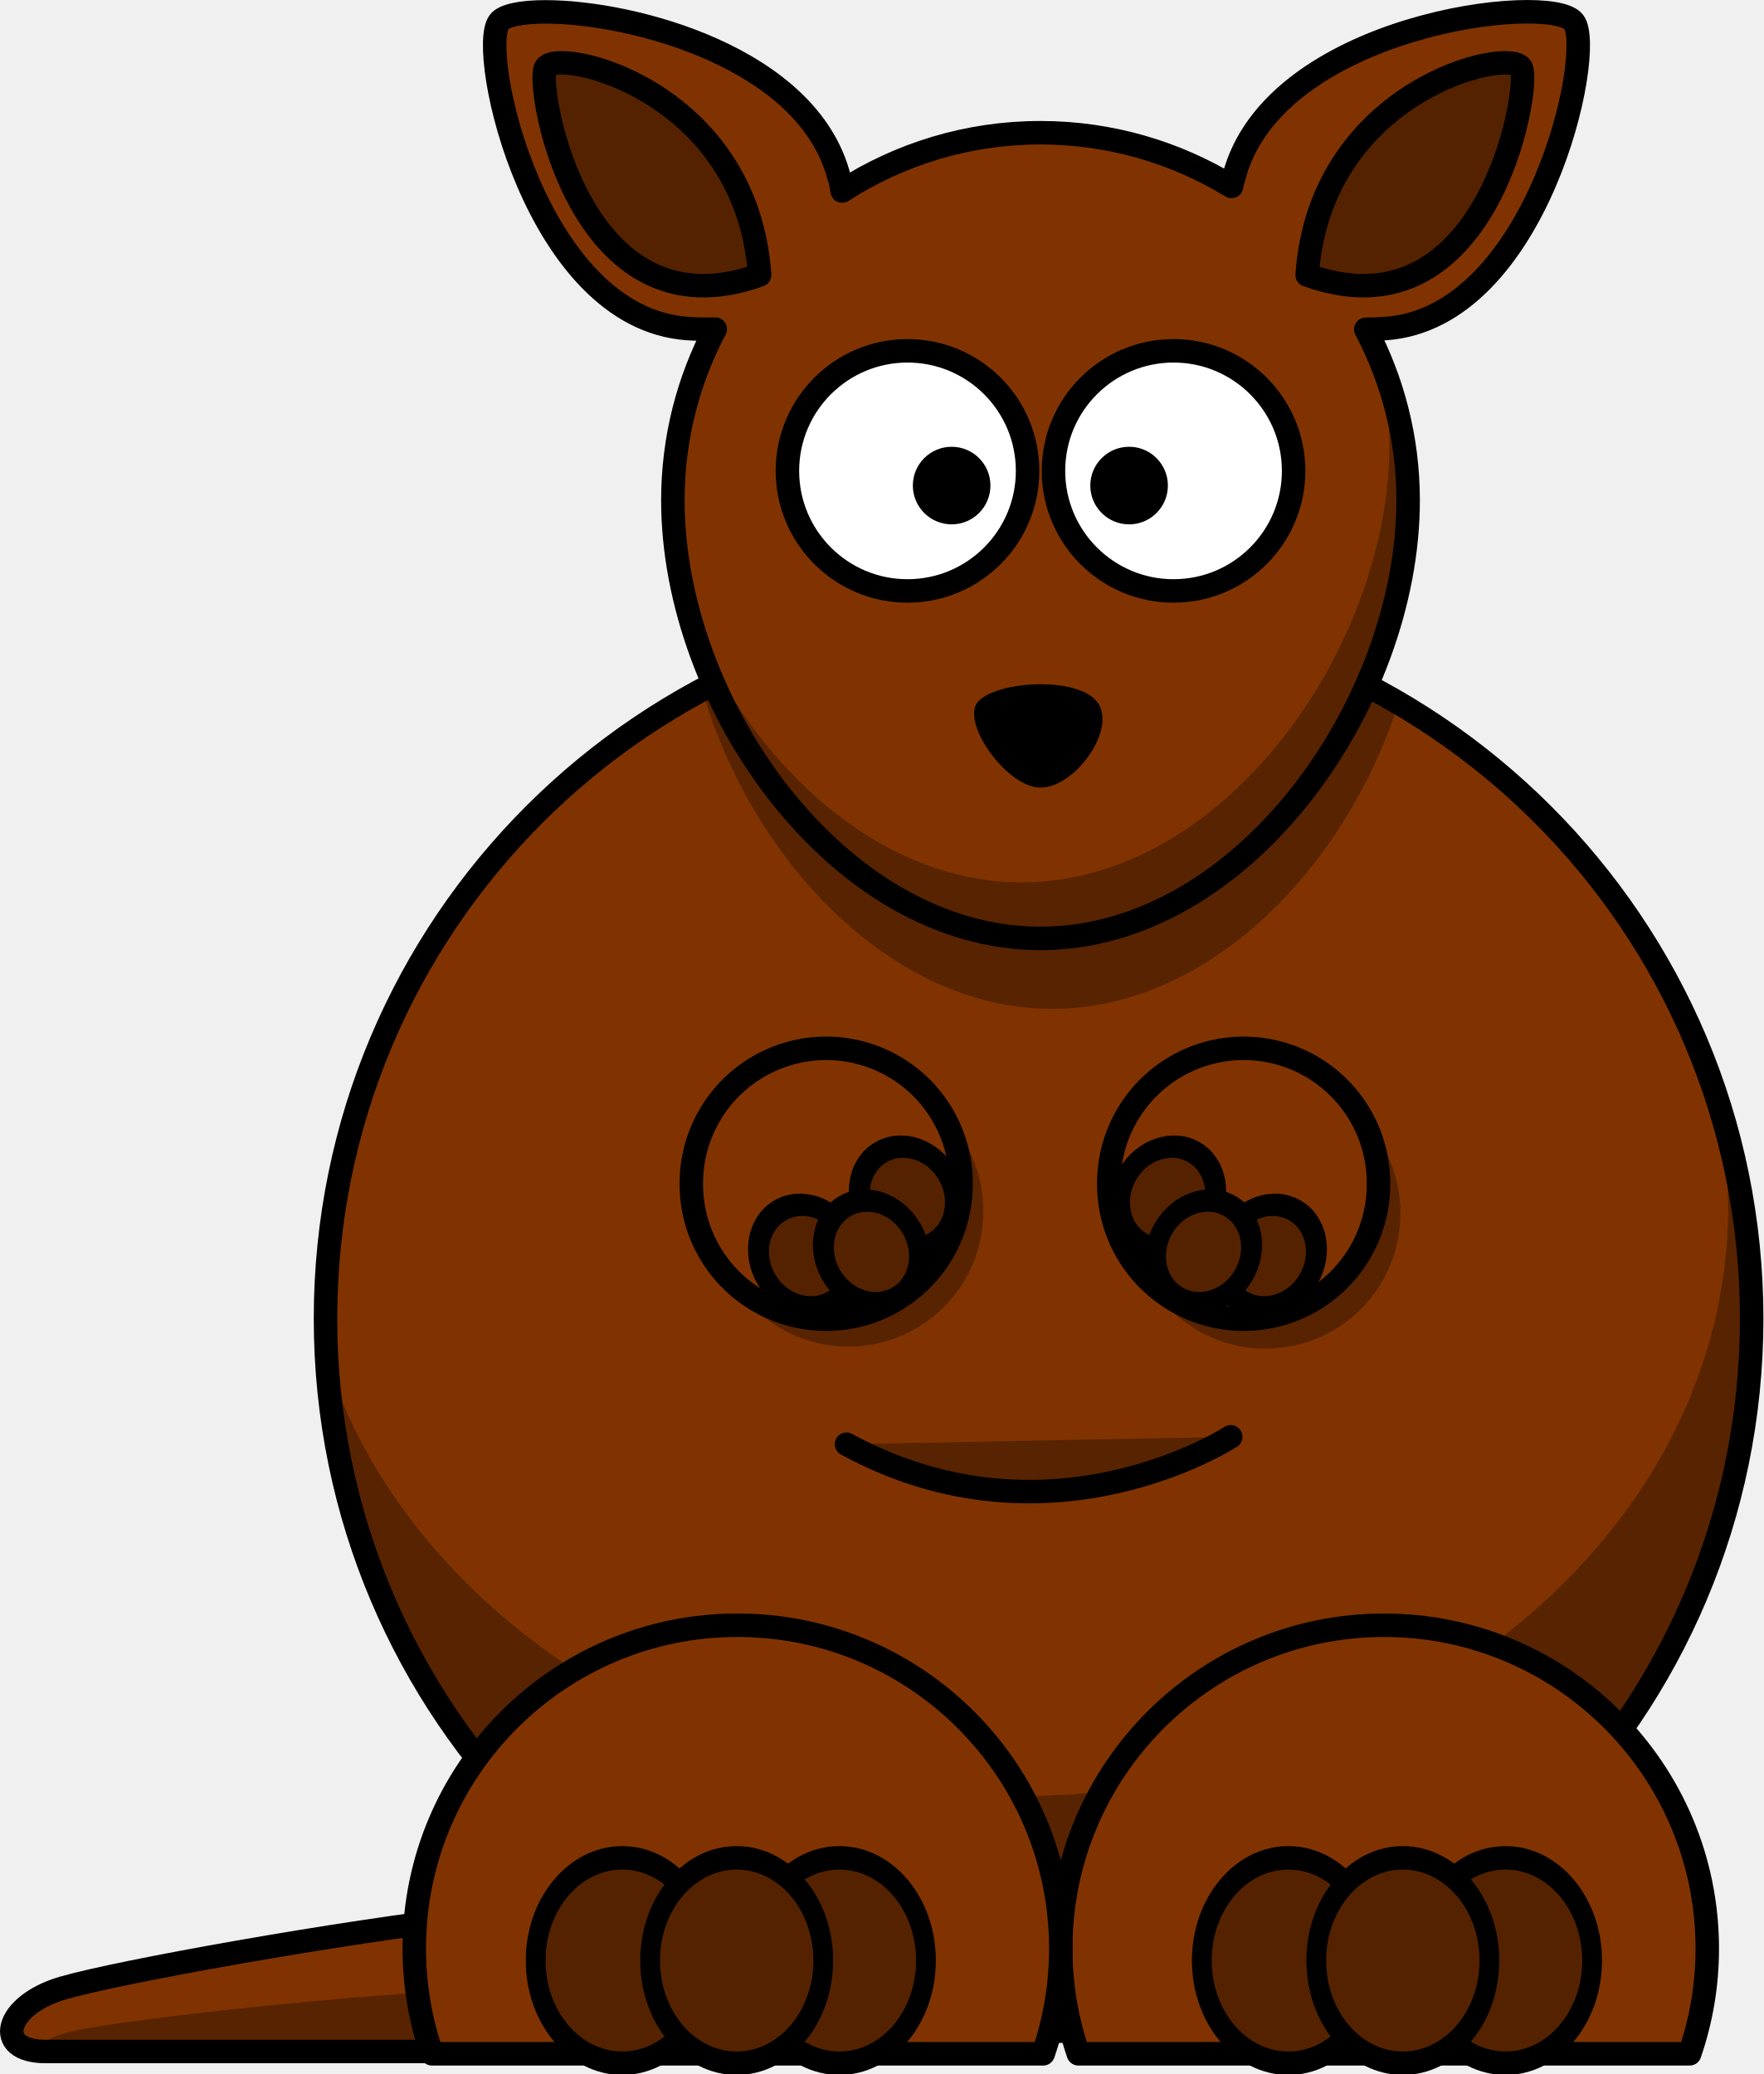
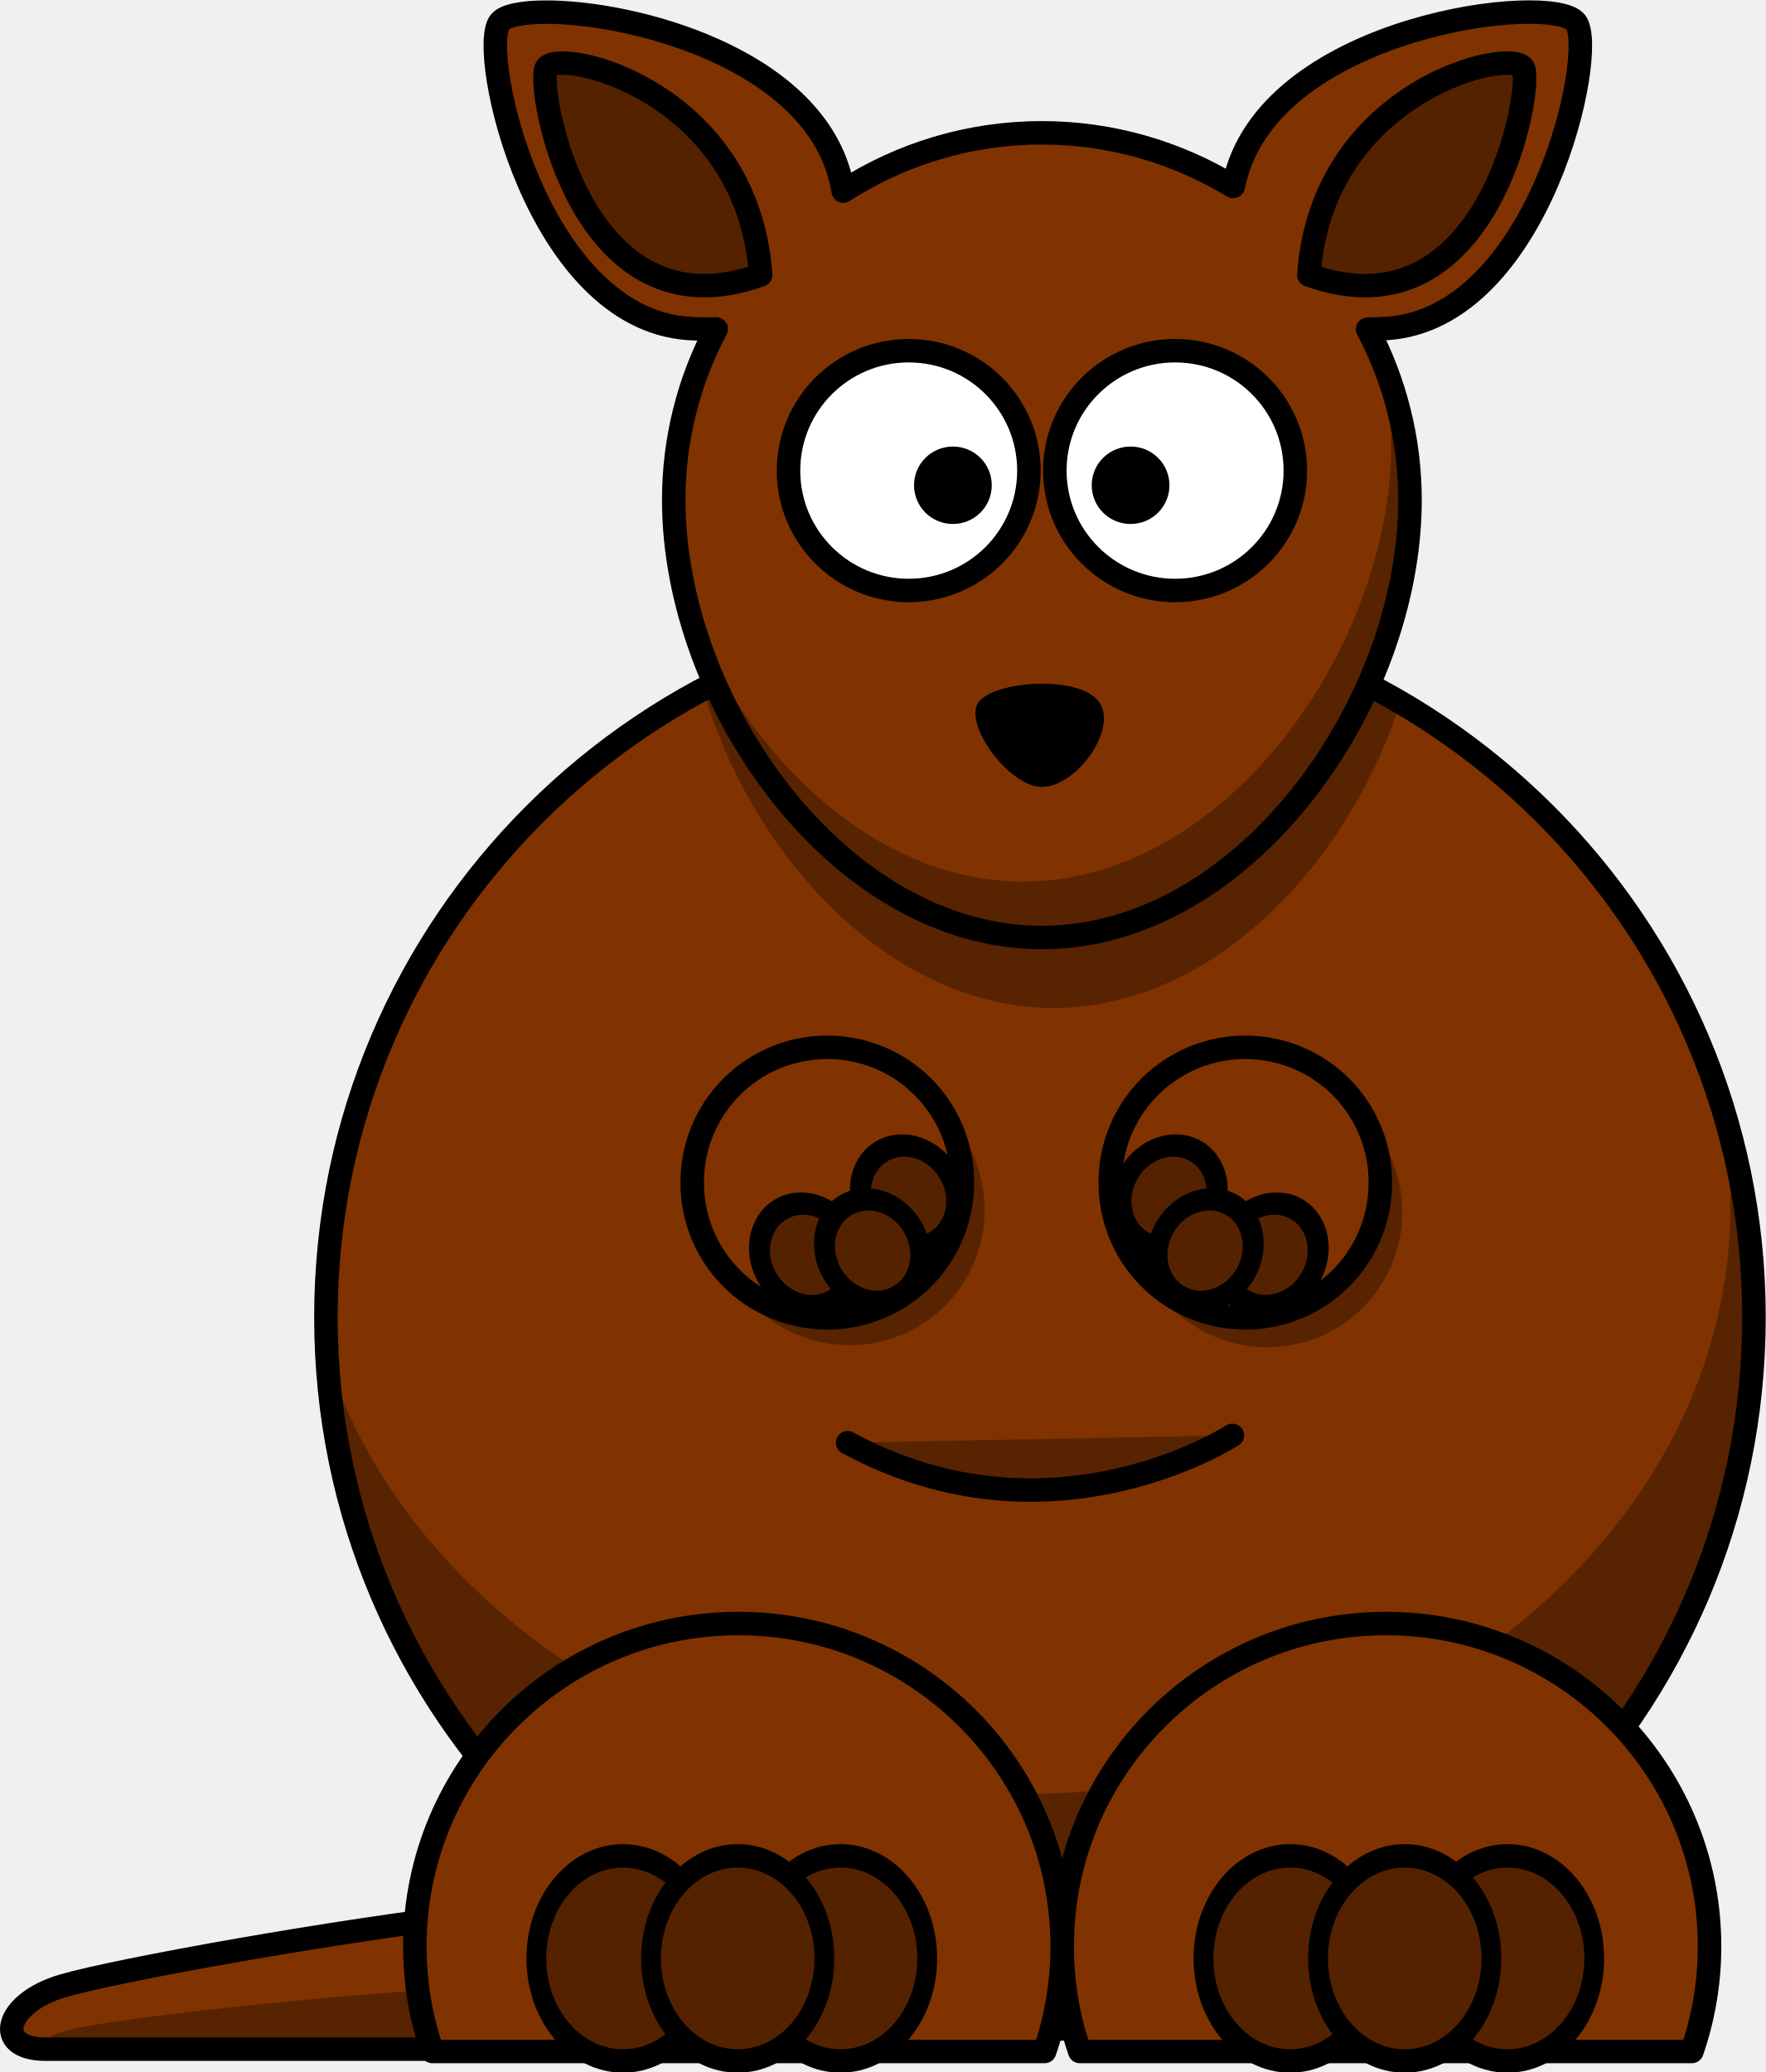
- <svg xmlns="http://www.w3.org/2000/svg" viewBox="0 0 300.457 353.435">
-   <g transform="translate(-215.23 -337.26)">
-     <path d="m336 686.86h-113c-9 0-7.033-7.885 2.893-10.797 9.526-2.795 47.32-9.567 70.607-12.203 26.5-3 59-5.5 59-5.5l-19.5 28.5z" fill="#803300" fill-rule="evenodd" stroke="#000" stroke-width="4" />
-     <path d="m344.19 674.91c-11.947 0.175-29.178 0.505-45.094 1.188-23.415 1.004-61.584 5.127-71.281 7.25-3.158 0.691-5.6 1.898-7.156 3.281 0.677 0.141 1.457 0.25 2.344 0.25h113l8.188-11.969z" fill-opacity=".314" fill-rule="evenodd" />
-     <path d="m513.69 561.96a121.5 121.5 0 1 1 -243 0 121.5 121.5 0 1 1 243 0z" fill="#803300" stroke="#000" stroke-linecap="round" stroke-linejoin="round" stroke-width="4" />
-     <path d="m392.19 440.47c-12.925 0-25.375 2.037-37.062 5.781 10.514-2.455 21.602-3.781 33.062-3.781 31.438 0 60.108 9.878 81.688 26.094-21.064-17.541-48.154-28.094-77.688-28.094zm115.06 82.375c1.594 6.488 2.438 13.187 2.438 20.062 1e-5 55.444-54.433 100.44-121.5 100.44-56.084 2e-5 -103.31-31.459-117.28-74.188 3.724 63.725 56.628 114.31 121.28 114.31 67.067 0 121.5-54.433 121.5-121.5 0-13.683-2.261-26.849-6.438-39.125z" fill-opacity=".314" />
-     <path d="m392.19 440.47c-20.721 0-40.236 5.185-57.312 14.344 8.088 28.248 31.719 54.375 59.625 54.375 27.168 1e-5 50.324-24.751 59-52.125-18-10.548-38.957-16.594-61.312-16.594z" fill-opacity=".314" />
-     <path d="m308.22 339.28c-4.131-0.001-7.071 0.594-7.938 1.719-3.75 4.868 6.144 50.451 32.094 52.25 1.673 0.116 3.244 0.124 4.719 0.094-4.605 8.719-7.219 18.648-7.219 29.188 0 34.576 28.049 74.644 62.625 74.644s62.656-40.068 62.656-74.644c0-10.53-2.622-20.443-7.219-29.156 1.062-0.009 2.186-0.045 3.344-0.125 25.95-1.799 35.844-47.382 32.094-52.25-3.962-5.143-51.192 0.411-57.906 26.438-0.079 0.159-0.24 0.73-0.406 1.594-9.492-5.792-20.637-9.156-32.562-9.156-12.446 0-24.028 3.671-33.781 9.938-0.2-1.27-0.431-2.175-0.531-2.375-5.245-20.333-35.214-28.152-49.969-28.156z" fill="#803300" stroke="#000" stroke-linecap="round" stroke-linejoin="round" stroke-width="4" />
-     <path transform="matrix(.46795 0 0 .46795 176.85 345.79)" d="m440.04 422.84a49.103 49.103 0 1 1 -98.205 0 49.103 49.103 0 1 1 98.205 0z" fill-opacity=".314" />
-     <path transform="matrix(.46795 0 0 .46795 173.06 341.12)" d="m440.04 422.84a49.103 49.103 0 1 1 -98.205 0 49.103 49.103 0 1 1 98.205 0z" fill="#803300" stroke="#000" stroke-linecap="round" stroke-linejoin="round" stroke-width="8.548" />
-     <path transform="matrix(.46795 0 0 .46795 247.91 346.14)" d="m440.04 422.84a49.103 49.103 0 1 1 -98.205 0 49.103 49.103 0 1 1 98.205 0z" fill-opacity=".314" />
-     <path transform="matrix(.46795 0 0 .46795 244.19 341.12)" d="m440.04 422.84a49.103 49.103 0 1 1 -98.205 0 49.103 49.103 0 1 1 98.205 0z" fill="#803300" stroke="#000" stroke-linecap="round" stroke-linejoin="round" stroke-width="8.548" />
-     <path d="m451.06 614.22c-30.406 0-55.094 24.688-55.094 55.094 0 6.287 1.058 12.308 3 17.938h104.16c1.942-5.629 3-11.651 3-17.938 0-30.406-24.657-55.094-55.062-55.094z" fill="#803300" stroke="#000" stroke-linecap="round" stroke-linejoin="round" stroke-width="4" />
-     <path d="m340.88 614.22c-30.406 0-55.062 24.688-55.062 55.094 0 6.287 1.058 12.308 3 17.938h104.16c1.942-5.629 3-11.651 3-17.938 0-30.406-24.688-55.094-55.094-55.094z" fill="#803300" stroke="#000" stroke-linecap="round" stroke-linejoin="round" stroke-width="4" />
-     <path transform="matrix(2.1667 0 0 2.1667 -414.44 -478.21)" d="m371.42 413.4a9.443 9.443 0 1 1 -18.886 0 9.443 9.443 0 1 1 18.886 0z" fill="#fff" stroke="#000" stroke-linecap="round" stroke-linejoin="round" stroke-width="1.846" />
-     <path transform="matrix(2.1667 0 0 2.1667 -369.11 -478.21)" d="m371.42 413.4a9.443 9.443 0 1 1 -18.886 0 9.443 9.443 0 1 1 18.886 0z" fill="#fff" stroke="#000" stroke-linecap="round" stroke-linejoin="round" stroke-width="1.846" />
-     <path transform="translate(6.9066 -6.9247)" d="m377.08 426.93a6.61 6.61 0 1 1 -13.22 0 6.61 6.61 0 1 1 13.22 0z" />
-     <path transform="translate(37.142 -6.9247)" d="m377.08 426.93a6.61 6.61 0 1 1 -13.22 0 6.61 6.61 0 1 1 13.22 0z" />
-     <path d="m381.93 456.77c3.339-3.561 17.512-4.335 20.476 0.445s-4.451 14.69-10.238 14.244c-5.77-0.444-13.362-11.358-10.238-14.69z" fill-rule="evenodd" />
-     <path d="m359.46 583.37c34.624 18.886 65.47-1.259 65.47-1.259" fill-opacity=".314" fill-rule="evenodd" stroke="#000" stroke-linecap="round" stroke-width="4" />
-     <path d="m344.66 384.13c-2.203-31.791-34.938-39.03-36.512-35.253s5.981 46.27 36.512 35.253z" fill="#520" fill-rule="evenodd" stroke="#000" stroke-linejoin="round" stroke-width="4" />
-     <path d="m437.95 384.13c2.203-31.791 34.938-39.03 36.512-35.253s-5.981 46.27-36.512 35.253z" fill="#520" fill-rule="evenodd" stroke="#000" stroke-linejoin="round" stroke-width="4" />
-     <path transform="matrix(.84286 0 0 1 37.629 -.5)" d="m354 671.86a17.5 17.5 0 1 1 -35 0 17.5 17.5 0 1 1 35 0z" fill="#520" stroke="#000" stroke-linecap="round" stroke-linejoin="round" stroke-width="4" />
-     <path transform="matrix(.84286 0 0 1 74.629 -.5)" d="m354 671.86a17.5 17.5 0 1 1 -35 0 17.5 17.5 0 1 1 35 0z" fill="#520" stroke="#000" stroke-linecap="round" stroke-linejoin="round" stroke-width="4" />
-     <path transform="matrix(.84286 0 0 1 57.129 -.5)" d="m354 671.86a17.5 17.5 0 1 1 -35 0 17.5 17.5 0 1 1 35 0z" fill="#520" stroke="#000" stroke-linecap="round" stroke-linejoin="round" stroke-width="4" />
-     <path transform="matrix(.84286 0 0 1 151.13 -.5)" d="m354 671.86a17.5 17.5 0 1 1 -35 0 17.5 17.5 0 1 1 35 0z" fill="#520" stroke="#000" stroke-linecap="round" stroke-linejoin="round" stroke-width="4" />
-     <path transform="matrix(.84286 0 0 1 188.13 -.5)" d="m354 671.86a17.5 17.5 0 1 1 -35 0 17.5 17.5 0 1 1 35 0z" fill="#520" stroke="#000" stroke-linecap="round" stroke-linejoin="round" stroke-width="4" />
-     <path transform="matrix(.84286 0 0 1 170.63 -.5)" d="m354 671.86a17.5 17.5 0 1 1 -35 0 17.5 17.5 0 1 1 35 0z" fill="#520" stroke="#000" stroke-linecap="round" stroke-linejoin="round" stroke-width="4" />
-     <path d="m450.22 398.28c1.141 4.715 1.75 9.654 1.75 14.719 0 34.576-28.08 74.625-62.656 74.625-25.201-1e-5 -46.911-21.288-56.844-46.219 7.692 28.784 31.66 55.781 60.031 55.781 34.576 1e-5 62.656-40.08 62.656-74.656 0-8.604-1.758-16.788-4.906-24.25h-0.031z" fill-opacity=".314" />
-     <path transform="matrix(.39134 -.22594 .25714 .44538 48.209 328.11)" d="m354 671.86a17.5 17.5 0 1 1 -35 0 17.5 17.5 0 1 1 35 0z" fill="#520" stroke="#000" stroke-linecap="round" stroke-linejoin="round" stroke-width="7.618" />
-     <path transform="matrix(.39134 -.22594 .25714 .44538 65.388 318.2)" d="m354 671.86a17.5 17.5 0 1 1 -35 0 17.5 17.5 0 1 1 35 0z" fill="#520" stroke="#000" stroke-linecap="round" stroke-linejoin="round" stroke-width="7.618" />
-     <path transform="matrix(.39134 -.22594 .25714 .44538 59.263 327.39)" d="m354 671.86a17.5 17.5 0 1 1 -35 0 17.5 17.5 0 1 1 35 0z" fill="#520" stroke="#000" stroke-linecap="round" stroke-linejoin="round" stroke-width="7.618" />
-     <path transform="matrix(-.39134 -.22594 -.25714 .44538 735.79 328.11)" d="m354 671.86a17.5 17.5 0 1 1 -35 0 17.5 17.5 0 1 1 35 0z" fill="#520" stroke="#000" stroke-linecap="round" stroke-linejoin="round" stroke-width="7.618" />
-     <path transform="matrix(-.39134 -.22594 -.25714 .44538 718.61 318.2)" d="m354 671.86a17.5 17.5 0 1 1 -35 0 17.5 17.5 0 1 1 35 0z" fill="#520" stroke="#000" stroke-linecap="round" stroke-linejoin="round" stroke-width="7.618" />
-     <path transform="matrix(-.39134 -.22594 -.25714 .44538 724.74 327.39)" d="m354 671.86a17.5 17.5 0 1 1 -35 0 17.5 17.5 0 1 1 35 0z" fill="#520" stroke="#000" stroke-linecap="round" stroke-linejoin="round" stroke-width="7.618" />
+ <svg xmlns="http://www.w3.org/2000/svg" width="75px" height="px" viewBox="0 0 75 88" version="1.1">
+   <g id="surface1">
+     <path style="fill-rule:evenodd;fill:rgb(50.196%,20%,0%);fill-opacity:1;stroke-width:4;stroke-linecap:butt;stroke-linejoin:miter;stroke:rgb(0%,0%,0%);stroke-opacity:1;stroke-miterlimit:4;" d="M 336.007 686.854 L 223.007 686.854 C 213.994 686.854 215.965 678.976 225.887 676.057 C 235.417 673.264 273.209 666.5 296.494 663.864 C 323.003 660.866 355.506 658.355 355.506 658.355 Z M 336.007 686.854 " transform="matrix(0.24962,0,0,0.248913,-53.72572,-83.93566)" />
+     <path style=" stroke:none;fill-rule:evenodd;fill:rgb(0%,0%,0%);fill-opacity:0.314;" d="M 32.191 84.059 C 29.207 84.102 24.906 84.184 20.934 84.355 C 15.09 84.605 5.562 85.629 3.141 86.16 C 2.352 86.332 1.742 86.629 1.355 86.977 C 1.523 87.012 1.719 87.039 1.941 87.039 L 30.148 87.039 Z M 32.191 84.059 " />
+     <path style="fill-rule:nonzero;fill:rgb(50.196%,20%,0%);fill-opacity:1;stroke-width:4;stroke-linecap:round;stroke-linejoin:round;stroke:rgb(0%,0%,0%);stroke-opacity:1;stroke-miterlimit:4;" d="M 513.684 561.968 C 513.684 629.056 459.288 683.465 392.186 683.465 C 325.084 683.465 270.689 629.056 270.689 561.968 C 270.689 494.863 325.084 440.455 392.186 440.455 C 459.288 440.455 513.684 494.863 513.684 561.968 Z M 513.684 561.968 " transform="matrix(0.24962,0,0,0.248913,-53.72572,-83.93566)" />
+     <path style=" stroke:none;fill-rule:nonzero;fill:rgb(0%,0%,0%);fill-opacity:0.314;" d="M 44.172 25.703 C 40.945 25.703 37.84 26.211 34.922 27.141 C 37.547 26.531 40.312 26.199 43.176 26.199 C 51.023 26.199 58.18 28.66 63.566 32.695 C 58.309 28.328 51.547 25.703 44.172 25.703 Z M 72.895 46.207 C 73.293 47.82 73.504 49.488 73.504 51.199 C 73.504 65 59.914 76.203 43.172 76.203 C 29.176 76.203 17.387 68.371 13.898 57.734 C 14.828 73.598 28.035 86.188 44.172 86.188 C 60.914 86.188 74.5 72.641 74.5 55.945 C 74.5 52.539 73.938 49.262 72.895 46.207 Z M 72.895 46.207 " />
+     <path style=" stroke:none;fill-rule:nonzero;fill:rgb(0%,0%,0%);fill-opacity:0.314;" d="M 44.172 25.703 C 39 25.703 34.129 26.992 29.867 29.273 C 31.887 36.305 37.785 42.809 44.75 42.809 C 51.531 42.809 57.312 36.648 59.477 29.832 C 54.984 27.207 49.754 25.703 44.172 25.703 Z M 44.172 25.703 " />
+     <path style="fill-rule:nonzero;fill:rgb(50.196%,20%,0%);fill-opacity:1;stroke-width:4;stroke-linecap:round;stroke-linejoin:round;stroke:rgb(0%,0%,0%);stroke-opacity:1;stroke-miterlimit:4;" d="M 308.215 339.28 C 304.084 339.28 301.142 339.877 300.281 340.991 C 296.525 345.872 306.431 391.445 332.377 393.25 C 334.051 393.359 335.616 393.375 337.103 393.344 C 332.486 402.069 329.873 411.987 329.873 422.533 C 329.873 457.105 357.931 497.17 392.499 497.17 C 427.083 497.17 455.157 457.105 455.157 422.533 C 455.157 412.003 452.528 402.085 447.943 393.375 C 449.007 393.359 450.118 393.328 451.276 393.25 C 477.238 391.445 487.128 345.872 483.372 341.007 C 479.413 335.859 432.185 341.415 425.471 367.434 C 425.393 367.591 425.237 368.172 425.065 369.035 C 415.566 363.244 404.424 359.87 392.499 359.87 C 380.059 359.87 368.479 363.542 358.714 369.82 C 358.526 368.548 358.291 367.638 358.197 367.434 C 352.939 347.111 322.972 339.28 308.215 339.28 Z M 308.215 339.28 " transform="matrix(0.24962,0,0,0.248913,-53.72572,-83.93566)" />
+     <path style=" stroke:none;fill-rule:nonzero;fill:rgb(0%,0%,0%);fill-opacity:0.314;" d="M 41.82 51.387 C 41.828 53.438 40.738 55.336 38.961 56.363 C 37.184 57.391 34.988 57.391 33.211 56.363 C 31.43 55.336 30.34 53.438 30.348 51.387 C 30.34 49.34 31.43 47.441 33.211 46.414 C 34.988 45.387 37.184 45.387 38.961 46.414 C 40.738 47.441 41.828 49.34 41.82 51.387 Z M 41.82 51.387 " />
+     <path style="fill-rule:nonzero;fill:rgb(50.196%,20%,0%);fill-opacity:1;stroke-width:8.548;stroke-linecap:round;stroke-linejoin:round;stroke:rgb(0%,0%,0%);stroke-opacity:1;stroke-miterlimit:4;" d="M 440.045 422.85 C 440.112 440.423 430.781 456.722 415.566 465.542 C 400.317 474.362 381.556 474.362 366.307 465.542 C 351.091 456.722 341.761 440.423 341.828 422.85 C 341.761 405.244 351.091 388.945 366.307 380.125 C 381.556 371.305 400.317 371.305 415.566 380.125 C 430.781 388.945 440.112 405.244 440.045 422.85 Z M 440.045 422.85 " transform="matrix(0.11681,0,0,0.116479,-10.52648,0.973504)" />
+     <path style=" stroke:none;fill-rule:nonzero;fill:rgb(0%,0%,0%);fill-opacity:0.314;" d="M 59.559 51.477 C 59.566 53.523 58.477 55.422 56.699 56.449 C 54.918 57.477 52.727 57.477 50.949 56.449 C 49.168 55.422 48.078 53.523 48.086 51.477 C 48.078 49.426 49.168 47.527 50.949 46.5 C 52.727 45.473 54.918 45.473 56.699 46.5 C 58.477 47.527 59.566 49.426 59.559 51.477 Z M 59.559 51.477 " />
+     <path style="fill-rule:nonzero;fill:rgb(50.196%,20%,0%);fill-opacity:1;stroke-width:8.548;stroke-linecap:round;stroke-linejoin:round;stroke:rgb(0%,0%,0%);stroke-opacity:1;stroke-miterlimit:4;" d="M 440.031 422.85 C 440.132 440.423 430.768 456.722 415.552 465.542 C 400.337 474.362 381.543 474.362 366.327 465.542 C 351.111 456.722 341.748 440.423 341.848 422.85 C 341.748 405.244 351.111 388.945 366.327 380.125 C 381.543 371.305 400.337 371.305 415.552 380.125 C 430.768 388.945 440.132 405.244 440.031 422.85 Z M 440.031 422.85 " transform="matrix(0.11681,0,0,0.116479,7.228996,0.973504)" />
+     <path style="fill-rule:nonzero;fill:rgb(50.196%,20%,0%);fill-opacity:1;stroke-width:4;stroke-linecap:round;stroke-linejoin:round;stroke:rgb(0%,0%,0%);stroke-opacity:1;stroke-miterlimit:4;" d="M 451.057 614.226 C 420.652 614.226 395.973 638.912 395.973 669.309 C 395.973 675.602 397.022 681.629 398.962 687.247 L 503.121 687.247 C 505.061 681.629 506.125 675.602 506.125 669.309 C 506.125 638.912 481.463 614.226 451.057 614.226 Z M 451.057 614.226 " transform="matrix(0.24962,0,0,0.248913,-53.72572,-83.93566)" />
+     <path style="fill-rule:nonzero;fill:rgb(50.196%,20%,0%);fill-opacity:1;stroke-width:4;stroke-linecap:round;stroke-linejoin:round;stroke:rgb(0%,0%,0%);stroke-opacity:1;stroke-miterlimit:4;" d="M 340.874 614.226 C 310.469 614.226 285.822 638.912 285.822 669.309 C 285.822 675.602 286.87 681.629 288.811 687.247 L 392.985 687.247 C 394.925 681.629 395.973 675.602 395.973 669.309 C 395.973 638.912 371.295 614.226 340.89 614.226 Z M 340.874 614.226 " transform="matrix(0.24962,0,0,0.248913,-53.72572,-83.93566)" />
+     <path style="fill-rule:nonzero;fill:rgb(100%,100%,100%);fill-opacity:1;stroke-width:1.846;stroke-linecap:round;stroke-linejoin:round;stroke:rgb(0%,0%,0%);stroke-opacity:1;stroke-miterlimit:4;" d="M 371.417 413.403 C 371.417 418.618 367.192 422.841 361.977 422.841 C 356.762 422.841 352.537 418.618 352.537 413.403 C 352.537 408.181 356.762 403.959 361.977 403.959 C 367.192 403.959 371.417 408.181 371.417 413.403 Z M 371.417 413.403 " transform="matrix(0.540852,0,0,0.53932,-157.1782,-202.9683)" />
+     <path style="fill-rule:nonzero;fill:rgb(100%,100%,100%);fill-opacity:1;stroke-width:1.846;stroke-linecap:round;stroke-linejoin:round;stroke:rgb(0%,0%,0%);stroke-opacity:1;stroke-miterlimit:4;" d="M 371.419 413.403 C 371.419 418.618 367.194 422.841 361.979 422.841 C 356.765 422.841 352.532 418.618 352.532 413.403 C 352.532 408.181 356.765 403.959 361.979 403.959 C 367.194 403.959 371.419 408.181 371.419 413.403 Z M 371.419 413.403 " transform="matrix(0.540852,0,0,0.53932,-145.863,-202.9683)" />
+     <path style=" stroke:none;fill-rule:nonzero;fill:rgb(0%,0%,0%);fill-opacity:1;" d="M 42.125 20.609 C 42.125 21.52 41.387 22.254 40.477 22.254 C 39.562 22.254 38.824 21.52 38.824 20.609 C 38.824 19.699 39.562 18.965 40.477 18.965 C 41.387 18.965 42.125 19.699 42.125 20.609 Z M 42.125 20.609 " />
+     <path style=" stroke:none;fill-rule:nonzero;fill:rgb(0%,0%,0%);fill-opacity:1;" d="M 49.672 20.609 C 49.672 21.52 48.934 22.254 48.023 22.254 C 47.109 22.254 46.371 21.52 46.371 20.609 C 46.371 19.699 47.109 18.965 48.023 18.965 C 48.934 18.965 49.672 19.699 49.672 20.609 Z M 49.672 20.609 " />
+     <path style=" stroke:none;fill-rule:evenodd;fill:rgb(0%,0%,0%);fill-opacity:1;" d="M 41.613 29.762 C 42.445 28.875 45.984 28.68 46.723 29.871 C 47.461 31.062 45.613 33.527 44.168 33.418 C 42.727 33.305 40.832 30.59 41.613 29.762 Z M 41.613 29.762 " />
+     <path style="fill-rule:evenodd;fill:rgb(0%,0%,0%);fill-opacity:0.314;stroke-width:4;stroke-linecap:round;stroke-linejoin:miter;stroke:rgb(0%,0%,0%);stroke-opacity:1;stroke-miterlimit:4;" d="M 359.465 583.373 C 394.08 602.252 424.924 582.118 424.924 582.118 " transform="matrix(0.24962,0,0,0.248913,-53.72572,-83.93566)" />
+     <path style="fill-rule:evenodd;fill:rgb(33.333%,13.333%,0%);fill-opacity:1;stroke-width:4;stroke-linecap:butt;stroke-linejoin:round;stroke:rgb(0%,0%,0%);stroke-opacity:1;stroke-miterlimit:4;" d="M 344.661 384.132 C 342.455 352.337 309.717 345.103 308.152 348.885 C 306.572 352.651 314.13 395.148 344.661 384.132 Z M 344.661 384.132 " transform="matrix(0.24962,0,0,0.248913,-53.72572,-83.93566)" />
+     <path style="fill-rule:evenodd;fill:rgb(33.333%,13.333%,0%);fill-opacity:1;stroke-width:4;stroke-linecap:butt;stroke-linejoin:round;stroke:rgb(0%,0%,0%);stroke-opacity:1;stroke-miterlimit:4;" d="M 437.944 384.132 C 440.15 352.337 472.887 345.103 474.468 348.885 C 476.033 352.651 468.474 395.148 437.944 384.132 Z M 437.944 384.132 " transform="matrix(0.24962,0,0,0.248913,-53.72572,-83.93566)" />
+     <path style="fill-rule:nonzero;fill:rgb(33.333%,13.333%,0%);fill-opacity:1;stroke-width:4;stroke-linecap:round;stroke-linejoin:round;stroke:rgb(0%,0%,0%);stroke-opacity:1;stroke-miterlimit:4;" d="M 354.007 671.865 C 354.007 681.532 346.172 689.363 336.499 689.363 C 326.826 689.363 318.991 681.532 318.991 671.865 C 318.991 662.198 326.826 654.367 336.499 654.367 C 346.172 654.367 354.007 662.198 354.007 671.865 Z M 354.007 671.865 " transform="matrix(0.210395,0,0,0.248913,-44.33277,-84.06011)" />
+     <path style="fill-rule:nonzero;fill:rgb(33.333%,13.333%,0%);fill-opacity:1;stroke-width:4;stroke-linecap:round;stroke-linejoin:round;stroke:rgb(0%,0%,0%);stroke-opacity:1;stroke-miterlimit:4;" d="M 354 671.865 C 354 681.532 346.165 689.363 336.492 689.363 C 326.837 689.363 319.002 681.532 319.002 671.865 C 319.002 662.198 326.837 654.367 336.492 654.367 C 346.165 654.367 354 662.198 354 671.865 Z M 354 671.865 " transform="matrix(0.210395,0,0,0.248913,-35.09682,-84.06011)" />
+     <path style="fill-rule:nonzero;fill:rgb(33.333%,13.333%,0%);fill-opacity:1;stroke-width:4;stroke-linecap:round;stroke-linejoin:round;stroke:rgb(0%,0%,0%);stroke-opacity:1;stroke-miterlimit:4;" d="M 354.005 671.865 C 354.005 681.532 346.17 689.363 336.497 689.363 C 326.843 689.363 319.008 681.532 319.008 671.865 C 319.008 662.198 326.843 654.367 336.497 654.367 C 346.17 654.367 354.005 662.198 354.005 671.865 Z M 354.005 671.865 " transform="matrix(0.210395,0,0,0.248913,-39.46518,-84.06011)" />
+     <path style="fill-rule:nonzero;fill:rgb(33.333%,13.333%,0%);fill-opacity:1;stroke-width:4;stroke-linecap:round;stroke-linejoin:round;stroke:rgb(0%,0%,0%);stroke-opacity:1;stroke-miterlimit:4;" d="M 354.007 671.865 C 354.007 681.532 346.172 689.363 336.499 689.363 C 326.844 689.363 319.009 681.532 319.009 671.865 C 319.009 662.198 326.844 654.367 336.499 654.367 C 346.172 654.367 354.007 662.198 354.007 671.865 Z M 354.007 671.865 " transform="matrix(0.210395,0,0,0.248913,-16.00064,-84.06011)" />
+     <path style="fill-rule:nonzero;fill:rgb(33.333%,13.333%,0%);fill-opacity:1;stroke-width:4;stroke-linecap:round;stroke-linejoin:round;stroke:rgb(0%,0%,0%);stroke-opacity:1;stroke-miterlimit:4;" d="M 353.999 671.865 C 353.999 681.532 346.164 689.363 336.491 689.363 C 326.837 689.363 319.002 681.532 319.002 671.865 C 319.002 662.198 326.837 654.367 336.491 654.367 C 346.164 654.367 353.999 662.198 353.999 671.865 Z M 353.999 671.865 " transform="matrix(0.210395,0,0,0.248913,-6.764703,-84.06011)" />
+     <path style="fill-rule:nonzero;fill:rgb(33.333%,13.333%,0%);fill-opacity:1;stroke-width:4;stroke-linecap:round;stroke-linejoin:round;stroke:rgb(0%,0%,0%);stroke-opacity:1;stroke-miterlimit:4;" d="M 354.005 671.865 C 354.005 681.532 346.17 689.363 336.497 689.363 C 326.842 689.363 319.007 681.532 319.007 671.865 C 319.007 662.198 326.842 654.367 336.497 654.367 C 346.17 654.367 354.005 662.198 354.005 671.865 Z M 354.005 671.865 " transform="matrix(0.210395,0,0,0.248913,-11.13305,-84.06011)" />
+     <path style=" stroke:none;fill-rule:nonzero;fill:rgb(0%,0%,0%);fill-opacity:0.314;" d="M 58.66 15.203 C 58.941 16.375 59.094 17.605 59.094 18.863 C 59.094 27.473 52.086 37.441 43.453 37.441 C 37.164 37.441 31.746 32.141 29.266 25.938 C 31.184 33.102 37.168 39.82 44.25 39.82 C 52.883 39.82 59.891 29.844 59.891 21.238 C 59.891 19.098 59.453 17.059 58.664 15.203 L 58.656 15.203 Z M 58.66 15.203 " />
+     <path style="fill-rule:nonzero;fill:rgb(33.333%,13.333%,0%);fill-opacity:1;stroke-width:7.618;stroke-linecap:round;stroke-linejoin:round;stroke:rgb(0%,0%,0%);stroke-opacity:1;stroke-miterlimit:4;" d="M 354.016 671.861 C 353.996 681.506 346.152 689.366 336.511 689.372 C 326.84 689.364 319.003 681.512 318.992 671.852 C 319.011 662.208 326.838 654.374 336.497 654.341 C 346.168 654.349 354.005 662.201 354.016 671.861 Z M 354.016 671.861 " transform="matrix(0.0976863,-0.0562394,0.0641873,0.110861,-41.69179,-2.264852)" />
+     <path style="fill-rule:nonzero;fill:rgb(33.333%,13.333%,0%);fill-opacity:1;stroke-width:7.618;stroke-linecap:round;stroke-linejoin:round;stroke:rgb(0%,0%,0%);stroke-opacity:1;stroke-miterlimit:4;" d="M 353.984 671.862 C 353.994 681.522 346.168 689.355 336.497 689.347 C 326.855 689.354 319.001 681.528 318.99 671.868 C 318.997 662.182 326.823 654.348 336.495 654.357 C 346.166 654.365 354.02 662.191 353.984 671.862 Z M 353.984 671.862 " transform="matrix(0.0976863,-0.0562394,0.0641873,0.110861,-37.40356,-4.731579)" />
+     <path style="fill-rule:nonzero;fill:rgb(33.333%,13.333%,0%);fill-opacity:1;stroke-width:7.618;stroke-linecap:round;stroke-linejoin:round;stroke:rgb(0%,0%,0%);stroke-opacity:1;stroke-miterlimit:4;" d="M 354.006 671.852 C 354 681.538 346.173 689.372 336.502 689.364 C 326.83 689.355 319.006 681.545 319.013 671.859 C 319.002 662.199 326.828 654.365 336.5 654.374 C 346.159 654.34 353.996 662.192 354.006 671.852 Z M 354.006 671.852 " transform="matrix(0.0976863,-0.0562394,0.0641873,0.110861,-38.93249,-2.44407)" />
+     <path style="fill-rule:nonzero;fill:rgb(33.333%,13.333%,0%);fill-opacity:1;stroke-width:7.618;stroke-linecap:round;stroke-linejoin:round;stroke:rgb(0%,0%,0%);stroke-opacity:1;stroke-miterlimit:4;" d="M 353.989 671.847 C 353.999 681.507 346.156 689.367 336.484 689.359 C 326.843 689.366 319.006 681.514 318.995 671.854 C 318.984 662.194 326.841 654.376 336.5 654.343 C 346.171 654.351 354.008 662.203 353.989 671.847 Z M 353.989 671.847 " transform="matrix(-0.0976863,-0.0562394,-0.0641873,0.110861,129.9422,-2.264852)" />
+     <path style="fill-rule:nonzero;fill:rgb(33.333%,13.333%,0%);fill-opacity:1;stroke-width:7.618;stroke-linecap:round;stroke-linejoin:round;stroke:rgb(0%,0%,0%);stroke-opacity:1;stroke-miterlimit:4;" d="M 353.985 671.862 C 353.996 681.522 346.169 689.356 336.498 689.347 C 326.856 689.354 319.002 681.529 318.991 671.869 C 318.998 662.183 326.824 654.349 336.496 654.358 C 346.167 654.366 354.022 662.191 353.985 671.862 Z M 353.985 671.862 " transform="matrix(-0.0976863,-0.0562394,-0.0641873,0.110861,125.6537,-4.731579)" />
+     <path style="fill-rule:nonzero;fill:rgb(33.333%,13.333%,0%);fill-opacity:1;stroke-width:7.618;stroke-linecap:round;stroke-linejoin:round;stroke:rgb(0%,0%,0%);stroke-opacity:1;stroke-miterlimit:4;" d="M 354.017 671.858 C 353.98 681.529 346.154 689.362 336.513 689.369 C 326.841 689.36 318.987 681.535 318.994 671.849 C 319.013 662.204 326.839 654.371 336.481 654.364 C 346.169 654.346 354.006 662.198 354.017 671.858 Z M 354.017 671.858 " transform="matrix(-0.0976863,-0.0562394,-0.0641873,0.110861,127.1839,-2.44407)" />
  </g>
</svg>
